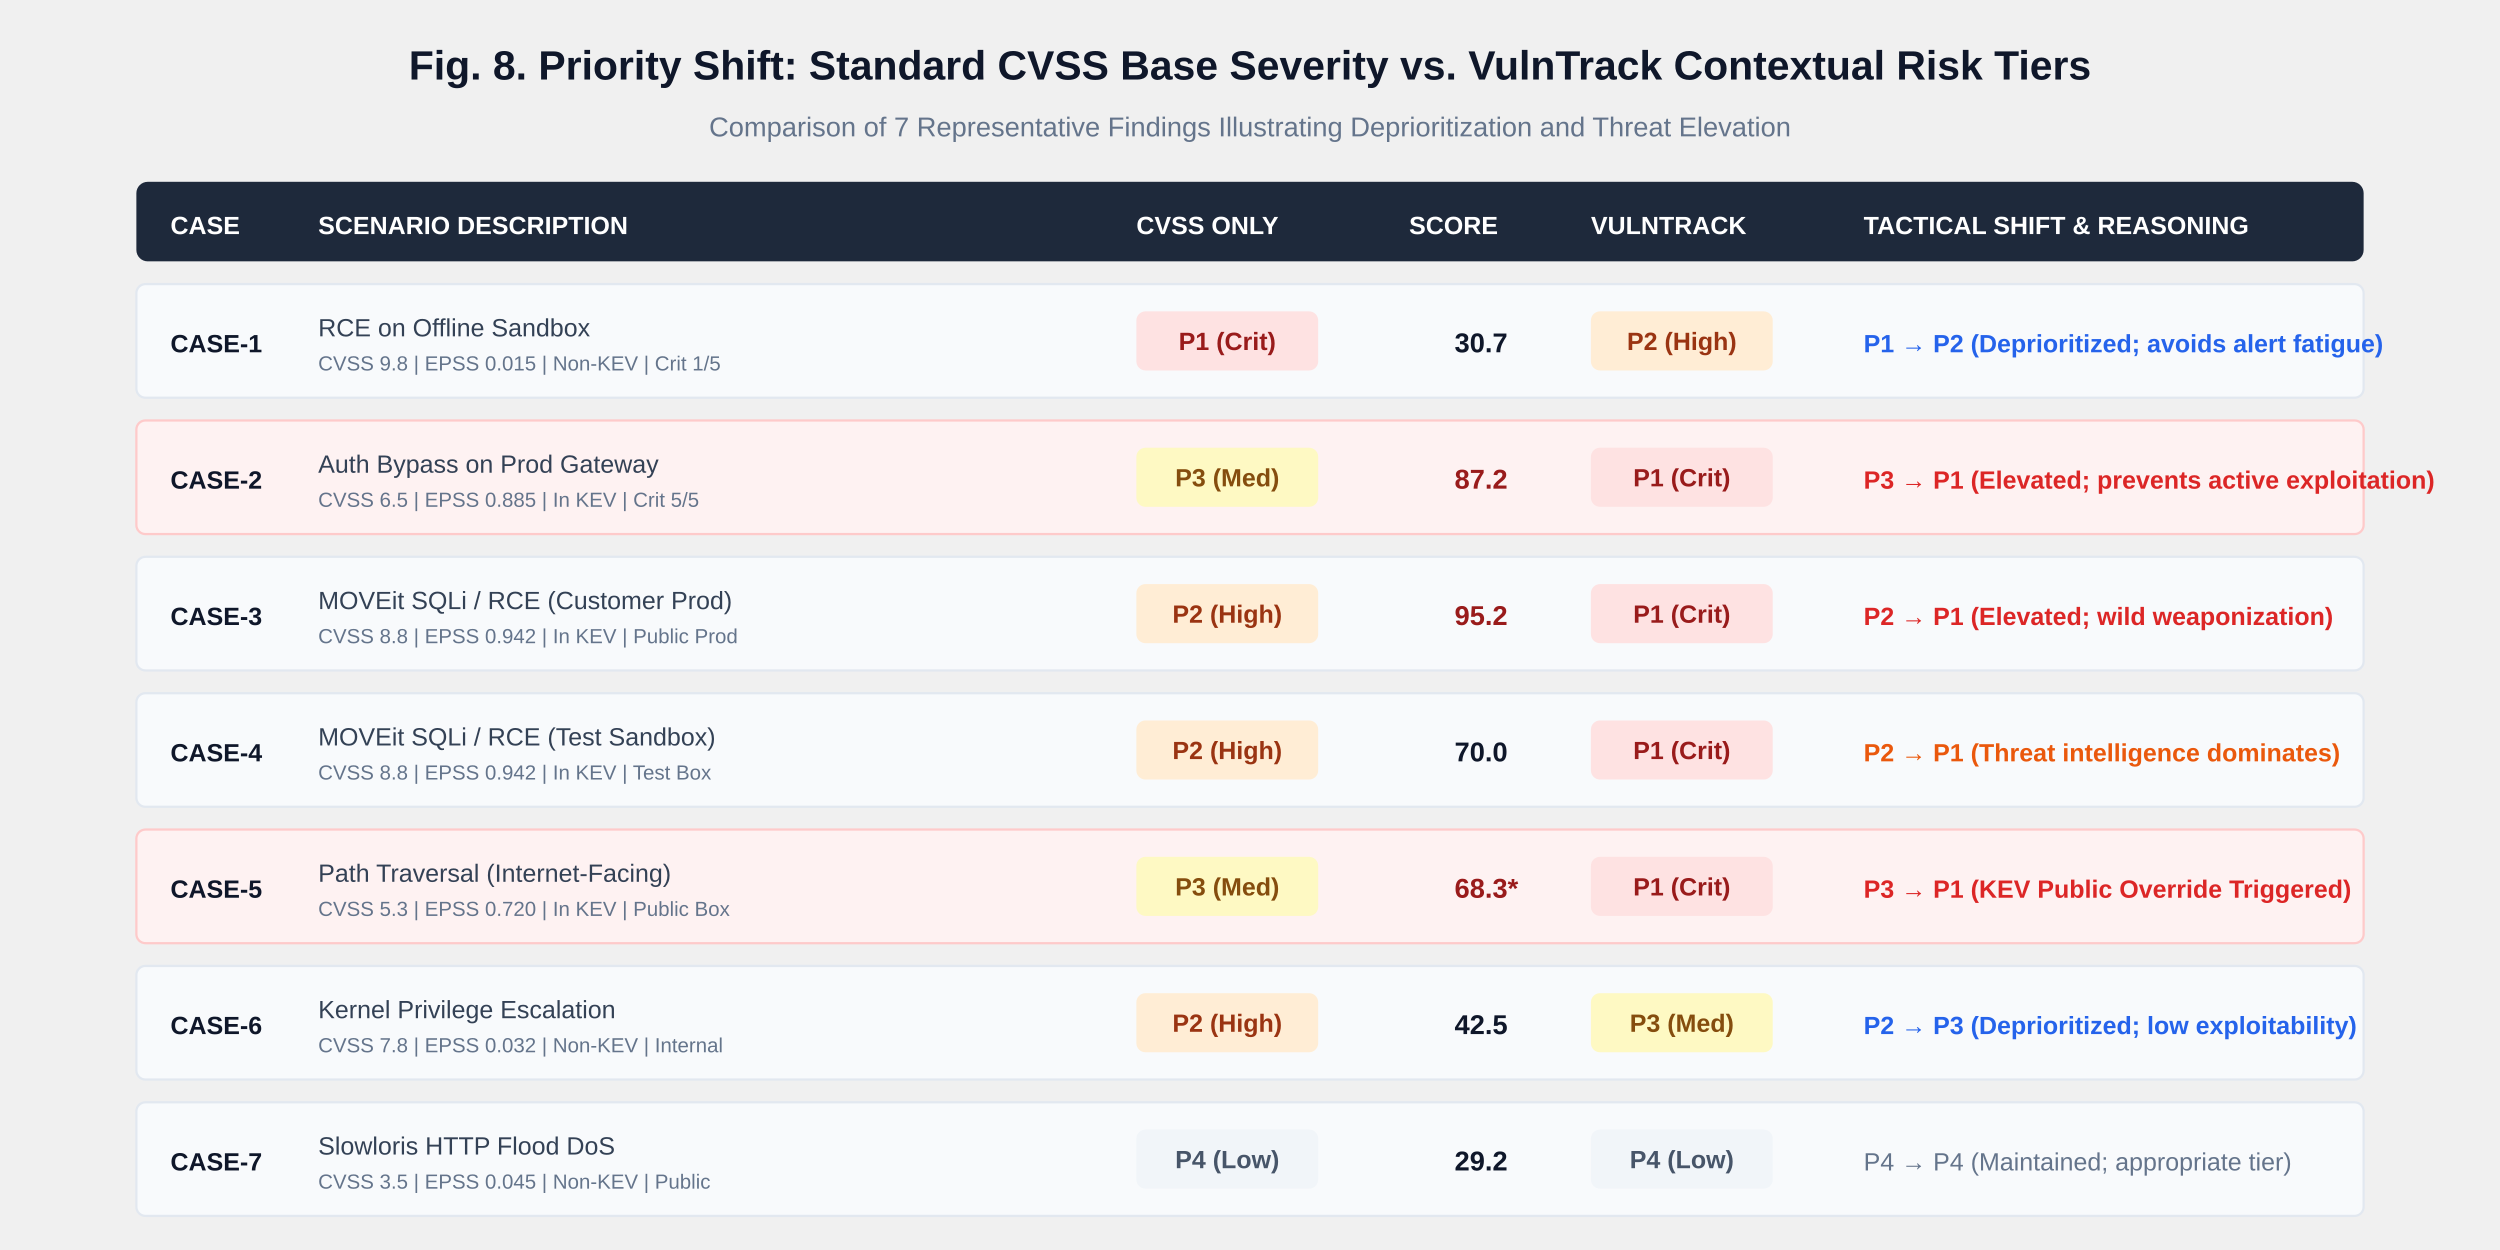
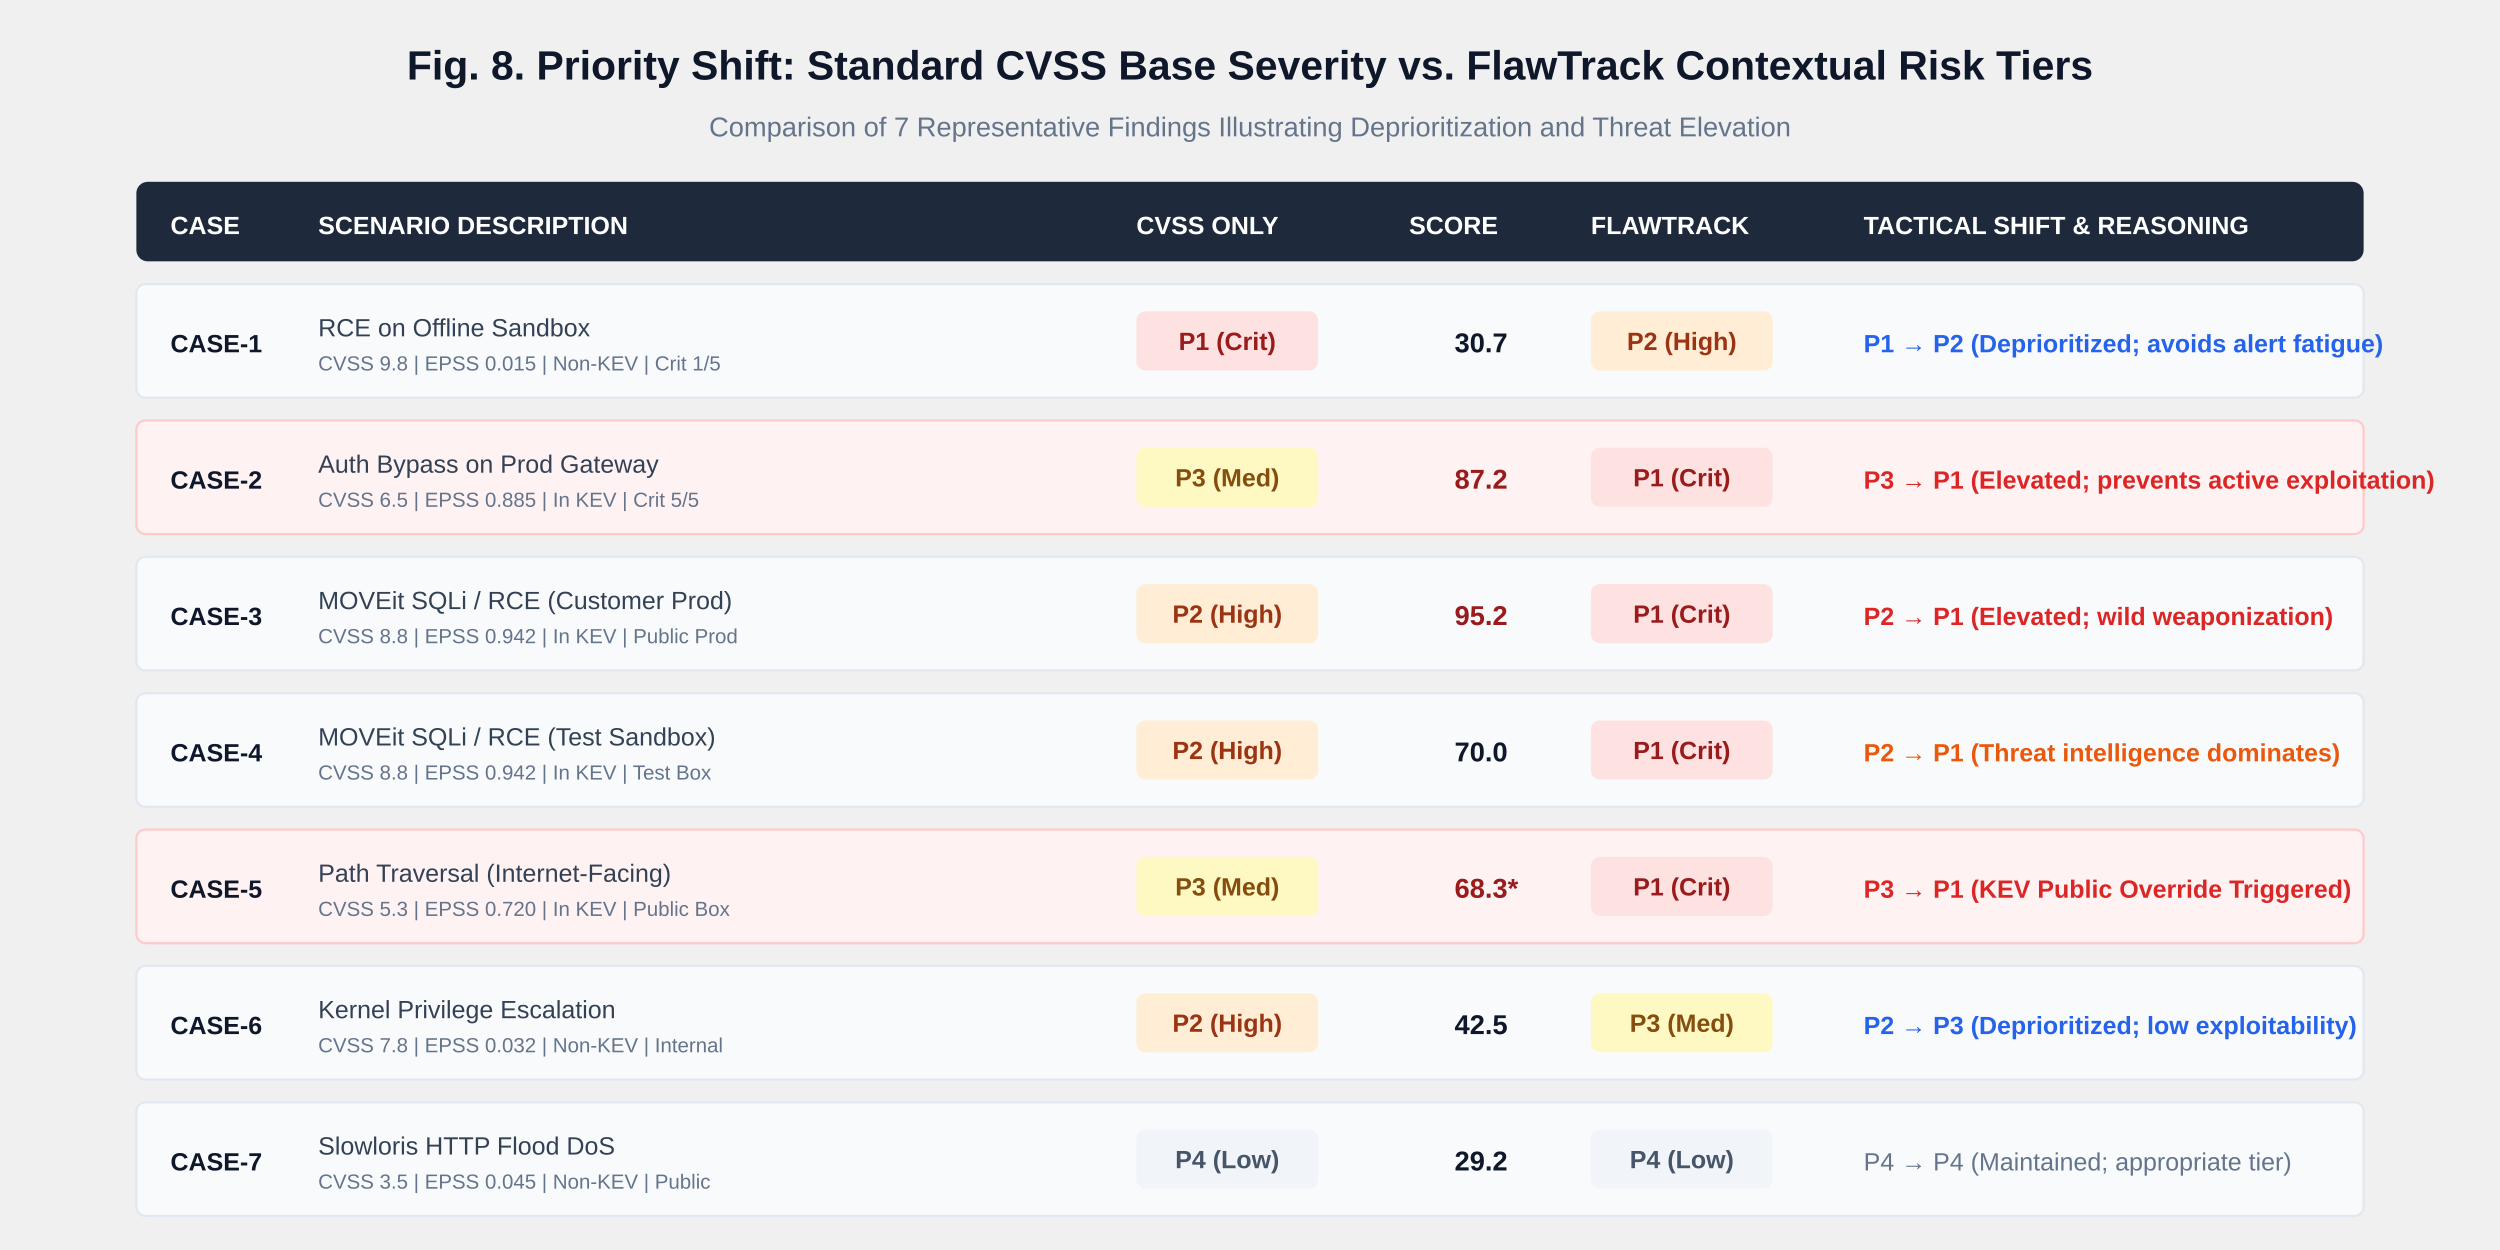
<svg xmlns="http://www.w3.org/2000/svg" viewBox="0 0 1100 550" width="1100" height="550" style="background:#ffffff; font-family:'Segoe UI', Arial, sans-serif;">
-   <text x="550" y="35" text-anchor="middle" font-size="18" font-weight="bold" fill="#0f172a">Fig. 8. Priority Shift: Standard CVSS Base Severity vs. VulnTrack Contextual Risk Tiers</text>
+   <text x="550" y="35" text-anchor="middle" font-size="18" font-weight="bold" fill="#0f172a">Fig. 8. Priority Shift: Standard CVSS Base Severity vs. FlawTrack Contextual Risk Tiers</text>
  <text x="550" y="60" text-anchor="middle" font-size="12" fill="#64748b">Comparison of 7 Representative Findings Illustrating Deprioritization and Threat Elevation</text>
  <g transform="translate(60, 80)">
    <rect x="0" y="0" width="980" height="35" rx="5" fill="#1e293b" />
    <text x="15" y="23" font-size="11" font-weight="bold" fill="#ffffff">CASE</text>
    <text x="80" y="23" font-size="11" font-weight="bold" fill="#ffffff">SCENARIO DESCRIPTION</text>
    <text x="440" y="23" font-size="11" font-weight="bold" fill="#ffffff">CVSS ONLY</text>
    <text x="560" y="23" font-size="11" font-weight="bold" fill="#ffffff">SCORE</text>
-     <text x="640" y="23" font-size="11" font-weight="bold" fill="#ffffff">VULNTRACK</text>
+     <text x="640" y="23" font-size="11" font-weight="bold" fill="#ffffff">FLAWTRACK</text>
    <text x="760" y="23" font-size="11" font-weight="bold" fill="#ffffff">TACTICAL SHIFT &amp; REASONING</text>
  </g>
  <g transform="translate(60, 125)">
    <rect x="0" y="0" width="980" height="50" rx="4" fill="#f8fafc" stroke="#e2e8f0" />
    <text x="15" y="30" font-size="11" font-weight="bold" fill="#0f172a">CASE-1</text>
    <text x="80" y="23" font-size="11" fill="#334155">RCE on Offline Sandbox</text>
    <text x="80" y="38" font-size="9" fill="#64748b">CVSS 9.8 | EPSS 0.015 | Non-KEV | Crit 1/5</text>
    <rect x="440" y="12" width="80" height="26" rx="4" fill="#fee2e2" />
    <text x="480" y="29" text-anchor="middle" font-size="11" font-weight="bold" fill="#991b1b">P1 (Crit)</text>
    <text x="580" y="30" font-size="12" font-weight="bold" fill="#0f172a">30.7</text>
    <rect x="640" y="12" width="80" height="26" rx="4" fill="#ffedd5" />
    <text x="680" y="29" text-anchor="middle" font-size="11" font-weight="bold" fill="#9a3412">P2 (High)</text>
    <text x="760" y="30" font-size="11" font-weight="bold" fill="#2563eb">P1 → P2 (Deprioritized; avoids alert fatigue)</text>
  </g>
  <g transform="translate(60, 185)">
    <rect x="0" y="0" width="980" height="50" rx="4" fill="#fef2f2" stroke="#fecaca" />
    <text x="15" y="30" font-size="11" font-weight="bold" fill="#0f172a">CASE-2</text>
    <text x="80" y="23" font-size="11" fill="#334155">Auth Bypass on Prod Gateway</text>
    <text x="80" y="38" font-size="9" fill="#64748b">CVSS 6.5 | EPSS 0.885 | In KEV | Crit 5/5</text>
    <rect x="440" y="12" width="80" height="26" rx="4" fill="#fef9c3" />
    <text x="480" y="29" text-anchor="middle" font-size="11" font-weight="bold" fill="#854d0e">P3 (Med)</text>
    <text x="580" y="30" font-size="12" font-weight="bold" fill="#991b1b">87.2</text>
    <rect x="640" y="12" width="80" height="26" rx="4" fill="#fee2e2" />
    <text x="680" y="29" text-anchor="middle" font-size="11" font-weight="bold" fill="#991b1b">P1 (Crit)</text>
    <text x="760" y="30" font-size="11" font-weight="bold" fill="#dc2626">P3 → P1 (Elevated; prevents active exploitation)</text>
  </g>
  <g transform="translate(60, 245)">
    <rect x="0" y="0" width="980" height="50" rx="4" fill="#f8fafc" stroke="#e2e8f0" />
    <text x="15" y="30" font-size="11" font-weight="bold" fill="#0f172a">CASE-3</text>
    <text x="80" y="23" font-size="11" fill="#334155">MOVEit SQLi / RCE (Customer Prod)</text>
    <text x="80" y="38" font-size="9" fill="#64748b">CVSS 8.8 | EPSS 0.942 | In KEV | Public Prod</text>
    <rect x="440" y="12" width="80" height="26" rx="4" fill="#ffedd5" />
    <text x="480" y="29" text-anchor="middle" font-size="11" font-weight="bold" fill="#9a3412">P2 (High)</text>
    <text x="580" y="30" font-size="12" font-weight="bold" fill="#991b1b">95.2</text>
    <rect x="640" y="12" width="80" height="26" rx="4" fill="#fee2e2" />
    <text x="680" y="29" text-anchor="middle" font-size="11" font-weight="bold" fill="#991b1b">P1 (Crit)</text>
    <text x="760" y="30" font-size="11" font-weight="bold" fill="#dc2626">P2 → P1 (Elevated; wild weaponization)</text>
  </g>
  <g transform="translate(60, 305)">
    <rect x="0" y="0" width="980" height="50" rx="4" fill="#f8fafc" stroke="#e2e8f0" />
    <text x="15" y="30" font-size="11" font-weight="bold" fill="#0f172a">CASE-4</text>
    <text x="80" y="23" font-size="11" fill="#334155">MOVEit SQLi / RCE (Test Sandbox)</text>
    <text x="80" y="38" font-size="9" fill="#64748b">CVSS 8.8 | EPSS 0.942 | In KEV | Test Box</text>
    <rect x="440" y="12" width="80" height="26" rx="4" fill="#ffedd5" />
    <text x="480" y="29" text-anchor="middle" font-size="11" font-weight="bold" fill="#9a3412">P2 (High)</text>
    <text x="580" y="30" font-size="12" font-weight="bold" fill="#0f172a">70.0</text>
    <rect x="640" y="12" width="80" height="26" rx="4" fill="#fee2e2" />
    <text x="680" y="29" text-anchor="middle" font-size="11" font-weight="bold" fill="#991b1b">P1 (Crit)</text>
    <text x="760" y="30" font-size="11" font-weight="bold" fill="#ea580c">P2 → P1 (Threat intelligence dominates)</text>
  </g>
  <g transform="translate(60, 365)">
    <rect x="0" y="0" width="980" height="50" rx="4" fill="#fef2f2" stroke="#fecaca" />
    <text x="15" y="30" font-size="11" font-weight="bold" fill="#0f172a">CASE-5</text>
    <text x="80" y="23" font-size="11" fill="#334155">Path Traversal (Internet-Facing)</text>
    <text x="80" y="38" font-size="9" fill="#64748b">CVSS 5.3 | EPSS 0.720 | In KEV | Public Box</text>
    <rect x="440" y="12" width="80" height="26" rx="4" fill="#fef9c3" />
    <text x="480" y="29" text-anchor="middle" font-size="11" font-weight="bold" fill="#854d0e">P3 (Med)</text>
    <text x="580" y="30" font-size="12" font-weight="bold" fill="#991b1b">68.3*</text>
    <rect x="640" y="12" width="80" height="26" rx="4" fill="#fee2e2" />
    <text x="680" y="29" text-anchor="middle" font-size="11" font-weight="bold" fill="#991b1b">P1 (Crit)</text>
    <text x="760" y="30" font-size="11" font-weight="bold" fill="#dc2626">P3 → P1 (KEV Public Override Triggered)</text>
  </g>
  <g transform="translate(60, 425)">
    <rect x="0" y="0" width="980" height="50" rx="4" fill="#f8fafc" stroke="#e2e8f0" />
    <text x="15" y="30" font-size="11" font-weight="bold" fill="#0f172a">CASE-6</text>
    <text x="80" y="23" font-size="11" fill="#334155">Kernel Privilege Escalation</text>
    <text x="80" y="38" font-size="9" fill="#64748b">CVSS 7.8 | EPSS 0.032 | Non-KEV | Internal</text>
    <rect x="440" y="12" width="80" height="26" rx="4" fill="#ffedd5" />
    <text x="480" y="29" text-anchor="middle" font-size="11" font-weight="bold" fill="#9a3412">P2 (High)</text>
    <text x="580" y="30" font-size="12" font-weight="bold" fill="#0f172a">42.5</text>
    <rect x="640" y="12" width="80" height="26" rx="4" fill="#fef9c3" />
    <text x="680" y="29" text-anchor="middle" font-size="11" font-weight="bold" fill="#854d0e">P3 (Med)</text>
    <text x="760" y="30" font-size="11" font-weight="bold" fill="#2563eb">P2 → P3 (Deprioritized; low exploitability)</text>
  </g>
  <g transform="translate(60, 485)">
    <rect x="0" y="0" width="980" height="50" rx="4" fill="#f8fafc" stroke="#e2e8f0" />
    <text x="15" y="30" font-size="11" font-weight="bold" fill="#0f172a">CASE-7</text>
    <text x="80" y="23" font-size="11" fill="#334155">Slowloris HTTP Flood DoS</text>
    <text x="80" y="38" font-size="9" fill="#64748b">CVSS 3.5 | EPSS 0.045 | Non-KEV | Public</text>
    <rect x="440" y="12" width="80" height="26" rx="4" fill="#f1f5f9" />
    <text x="480" y="29" text-anchor="middle" font-size="11" font-weight="bold" fill="#475569">P4 (Low)</text>
    <text x="580" y="30" font-size="12" font-weight="bold" fill="#0f172a">29.2</text>
    <rect x="640" y="12" width="80" height="26" rx="4" fill="#f1f5f9" />
    <text x="680" y="29" text-anchor="middle" font-size="11" font-weight="bold" fill="#475569">P4 (Low)</text>
    <text x="760" y="30" font-size="11" fill="#64748b">P4 → P4 (Maintained; appropriate tier)</text>
  </g>
</svg>
